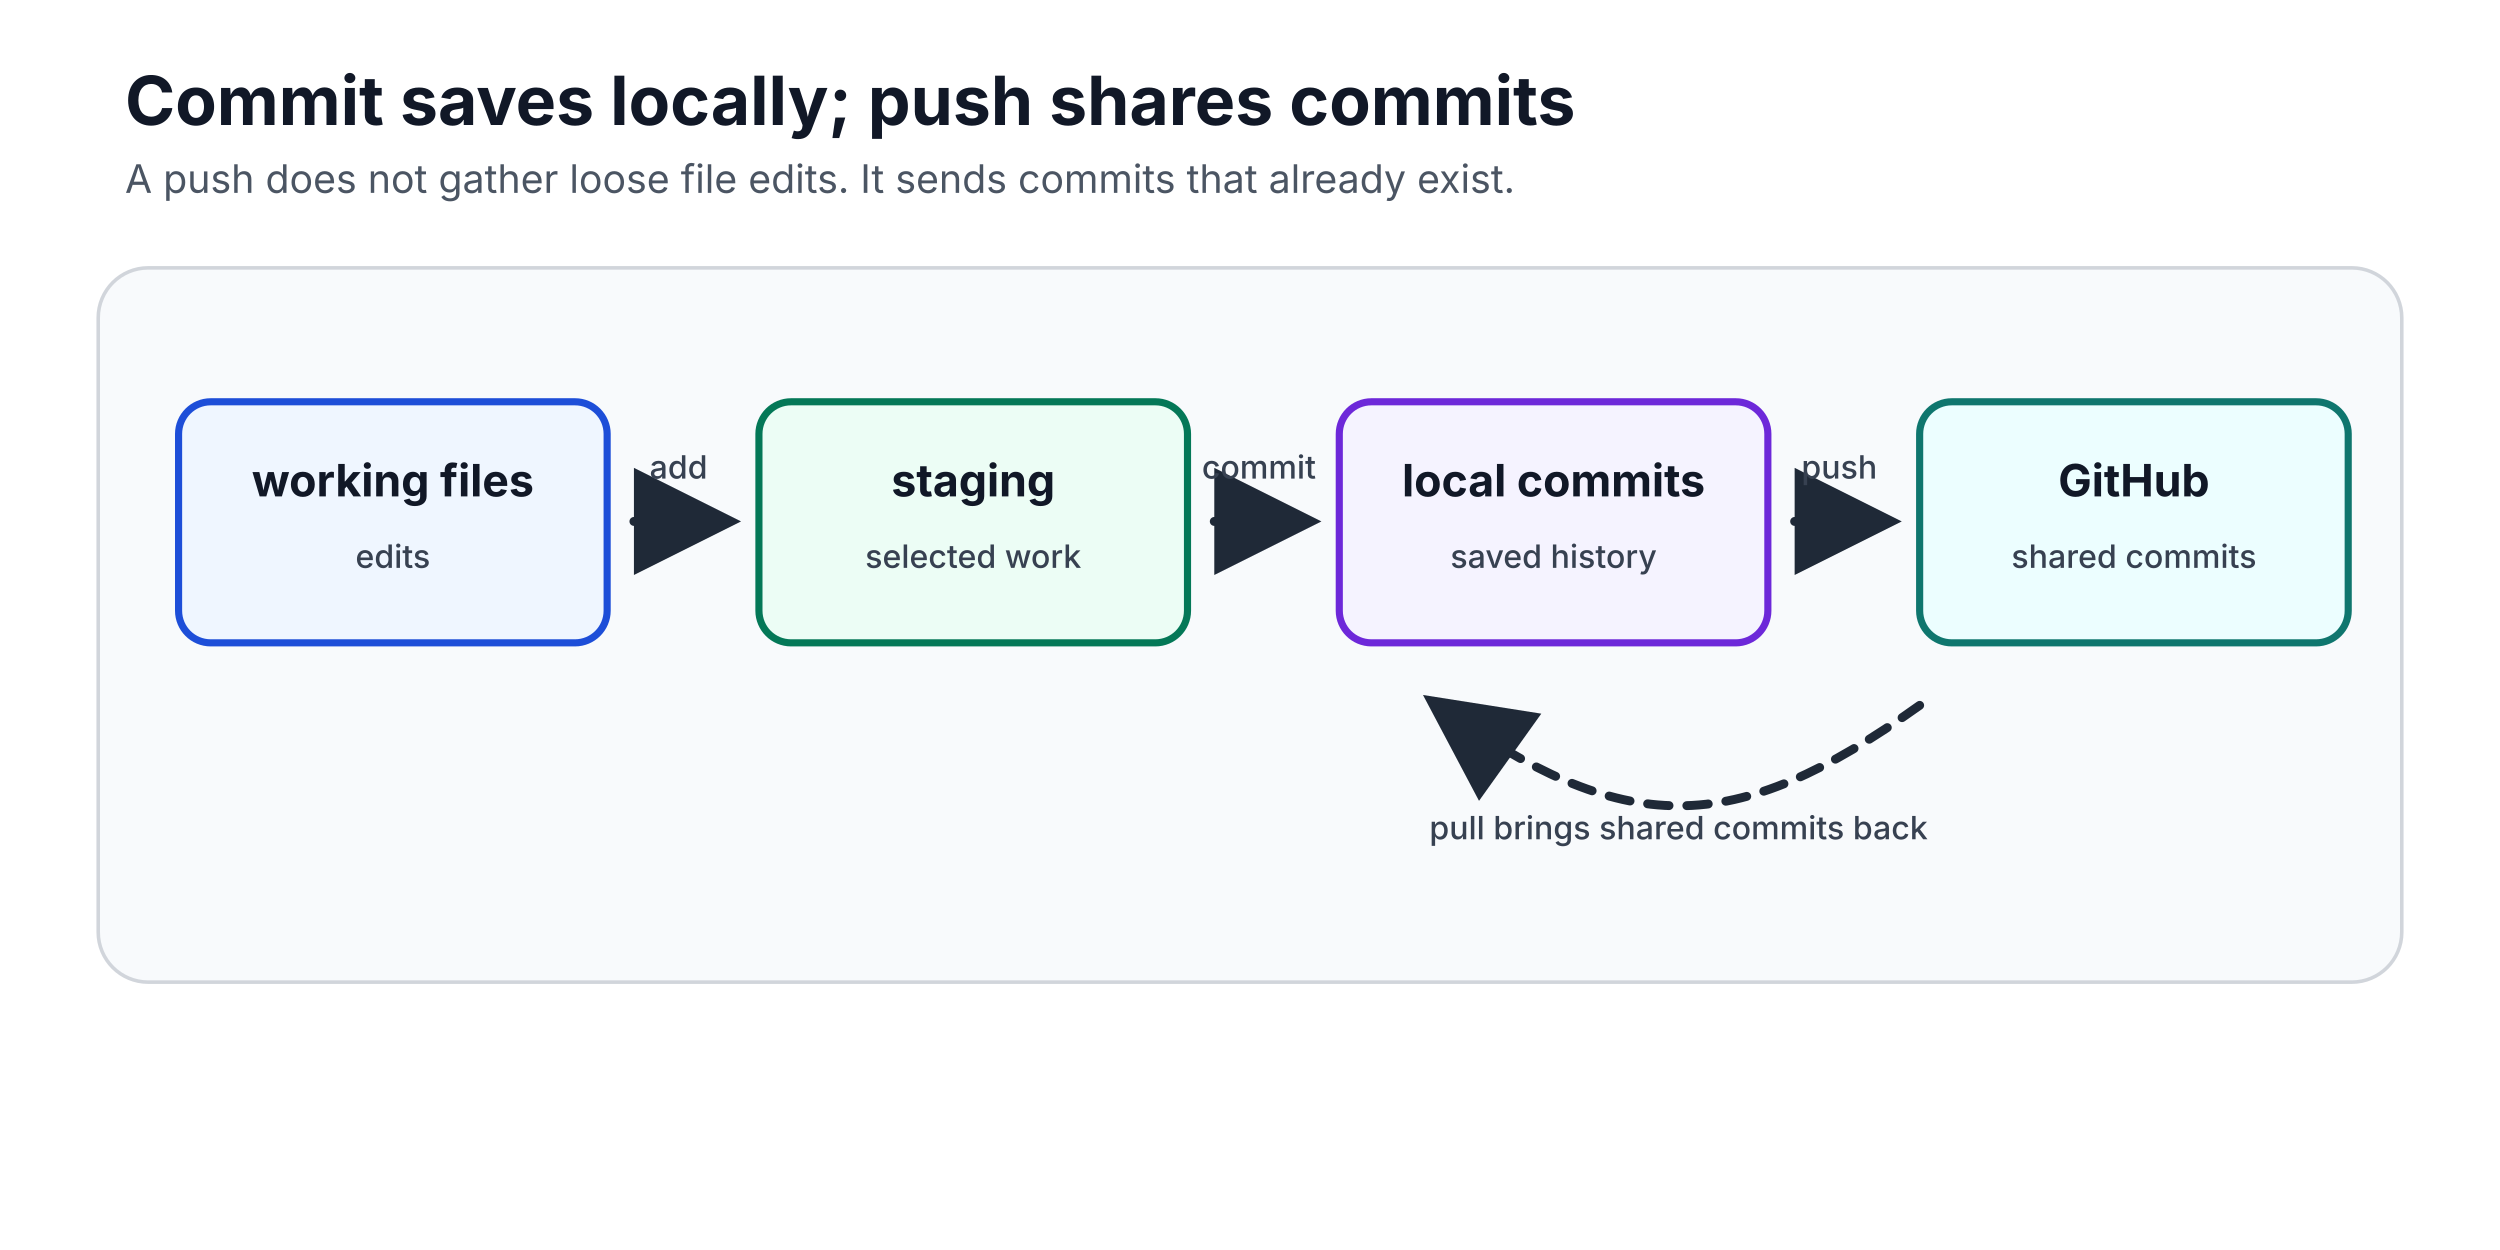
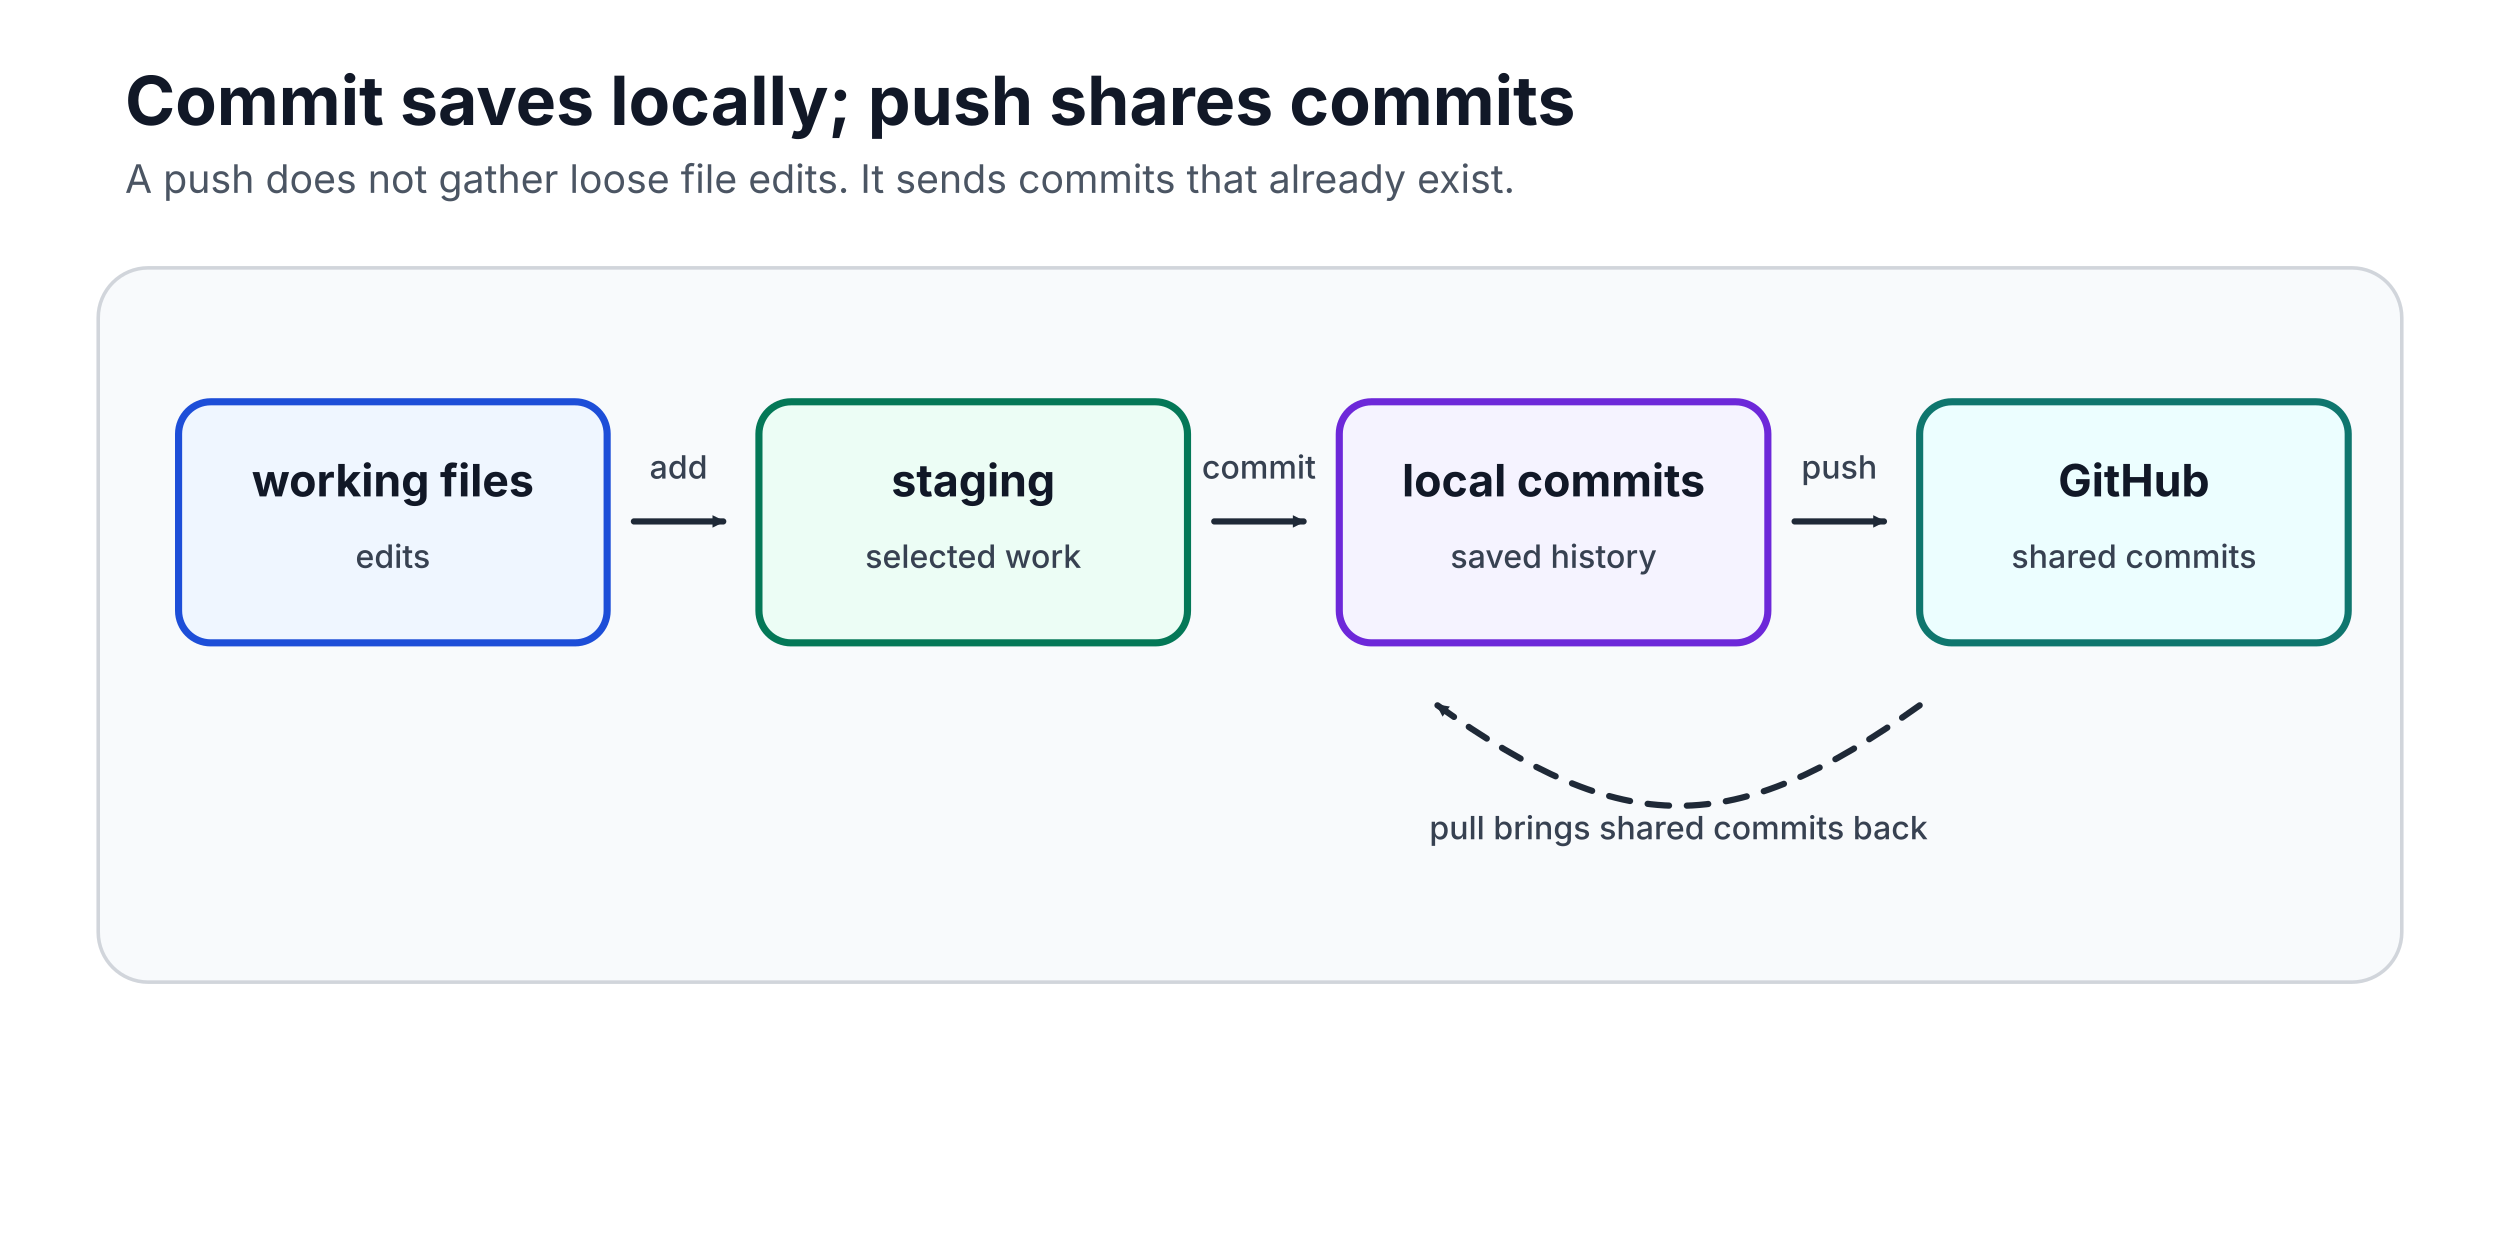
<svg xmlns="http://www.w3.org/2000/svg" width="1400" height="700" viewBox="0 0 1400 700" role="img" aria-labelledby="title desc">
  <defs>
-     <marker id="arrow" markerWidth="12" markerHeight="12" refX="10" refY="6" orient="auto" markerUnits="strokeWidth">
-       <path d="M 0 0 L 12 6 L 0 12 z" fill="#1f2937" />
+     <marker id="arrow" markerWidth="7" markerHeight="7" refX="6" refY="3.5" orient="auto" markerUnits="userSpaceOnUse">
+       <path d="M 0 0 L 7 3.5 L 0 7 z" fill="#1f2937" />
    </marker>
    <style>
      .bg { fill:#ffffff; }
      .panel { fill:#f8fafc; stroke:#d1d5db; stroke-width:2; rx:28; }
      .box { fill:#ffffff; stroke:#1f2937; stroke-width:4; rx:18; }
      .box-blue { fill:#eff6ff; stroke:#1d4ed8; }
      .box-green { fill:#ecfdf5; stroke:#047857; }
      .box-teal { fill:#ecfeff; stroke:#0f766e; }
      .box-amber { fill:#fffbeb; stroke:#b45309; }
      .box-purple { fill:#f5f3ff; stroke:#6d28d9; }
      .title { font: 700 38px -apple-system,BlinkMacSystemFont,'Segoe UI',sans-serif; fill:#111827; }
      .subtitle { font: 400 22px -apple-system,BlinkMacSystemFont,'Segoe UI',sans-serif; fill:#4b5563; }
      .label { font: 700 25px -apple-system,BlinkMacSystemFont,'Segoe UI',sans-serif; fill:#111827; }
      .small { font: 500 18px -apple-system,BlinkMacSystemFont,'Segoe UI',sans-serif; fill:#374151; }
      .tiny { font: 500 15px -apple-system,BlinkMacSystemFont,'Segoe UI',sans-serif; fill:#4b5563; }
-       .arrow { stroke:#1f2937; stroke-width:5; fill:none; stroke-linecap:round; marker-end:url(#arrow); }
+       .arrow { stroke:#1f2937; stroke-width:3.5; fill:none; stroke-linecap:round; marker-end:url(#arrow); }
      .dash { stroke-dasharray:12 10; }
    </style>
  </defs>
  <rect class="bg" width="100%" height="100%" />
  <text x="70" y="70" class="title">Commit saves locally; push shares commits</text>
  <text x="70" y="108" class="subtitle">A push does not gather loose file edits. It sends commits that already exist.</text>
  <rect x="55" y="150" width="1290" height="400" class="panel" />
  <rect x="100" y="225" width="240" height="135" class="box box-blue" />
  <text x="220" y="278" text-anchor="middle" class="label">working files</text>
  <text x="220" y="318" text-anchor="middle" class="small">edits</text>
  <rect x="425" y="225" width="240" height="135" class="box box-green" />
  <text x="545" y="278" text-anchor="middle" class="label">staging</text>
  <text x="545" y="318" text-anchor="middle" class="small">selected work</text>
  <rect x="750" y="225" width="240" height="135" class="box box-purple" />
  <text x="870" y="278" text-anchor="middle" class="label">local commits</text>
  <text x="870" y="318" text-anchor="middle" class="small">saved history</text>
  <rect x="1075" y="225" width="240" height="135" class="box box-teal" />
  <text x="1195" y="278" text-anchor="middle" class="label">GitHub</text>
  <text x="1195" y="318" text-anchor="middle" class="small">shared commits</text>
  <path d="M 355 292 L 405 292" class="arrow" />
  <text x="380" y="268" text-anchor="middle" class="small">add</text>
  <path d="M 680 292 L 730 292" class="arrow" />
  <text x="705" y="268" text-anchor="middle" class="small">commit</text>
  <path d="M 1005 292 L 1055 292" class="arrow" />
  <text x="1030" y="268" text-anchor="middle" class="small">push</text>
  <path d="M 1075 395 C 970 470, 910 470, 805 395" class="arrow dash" />
  <text x="940" y="470" text-anchor="middle" class="small">pull brings shared commits back</text>
</svg>
